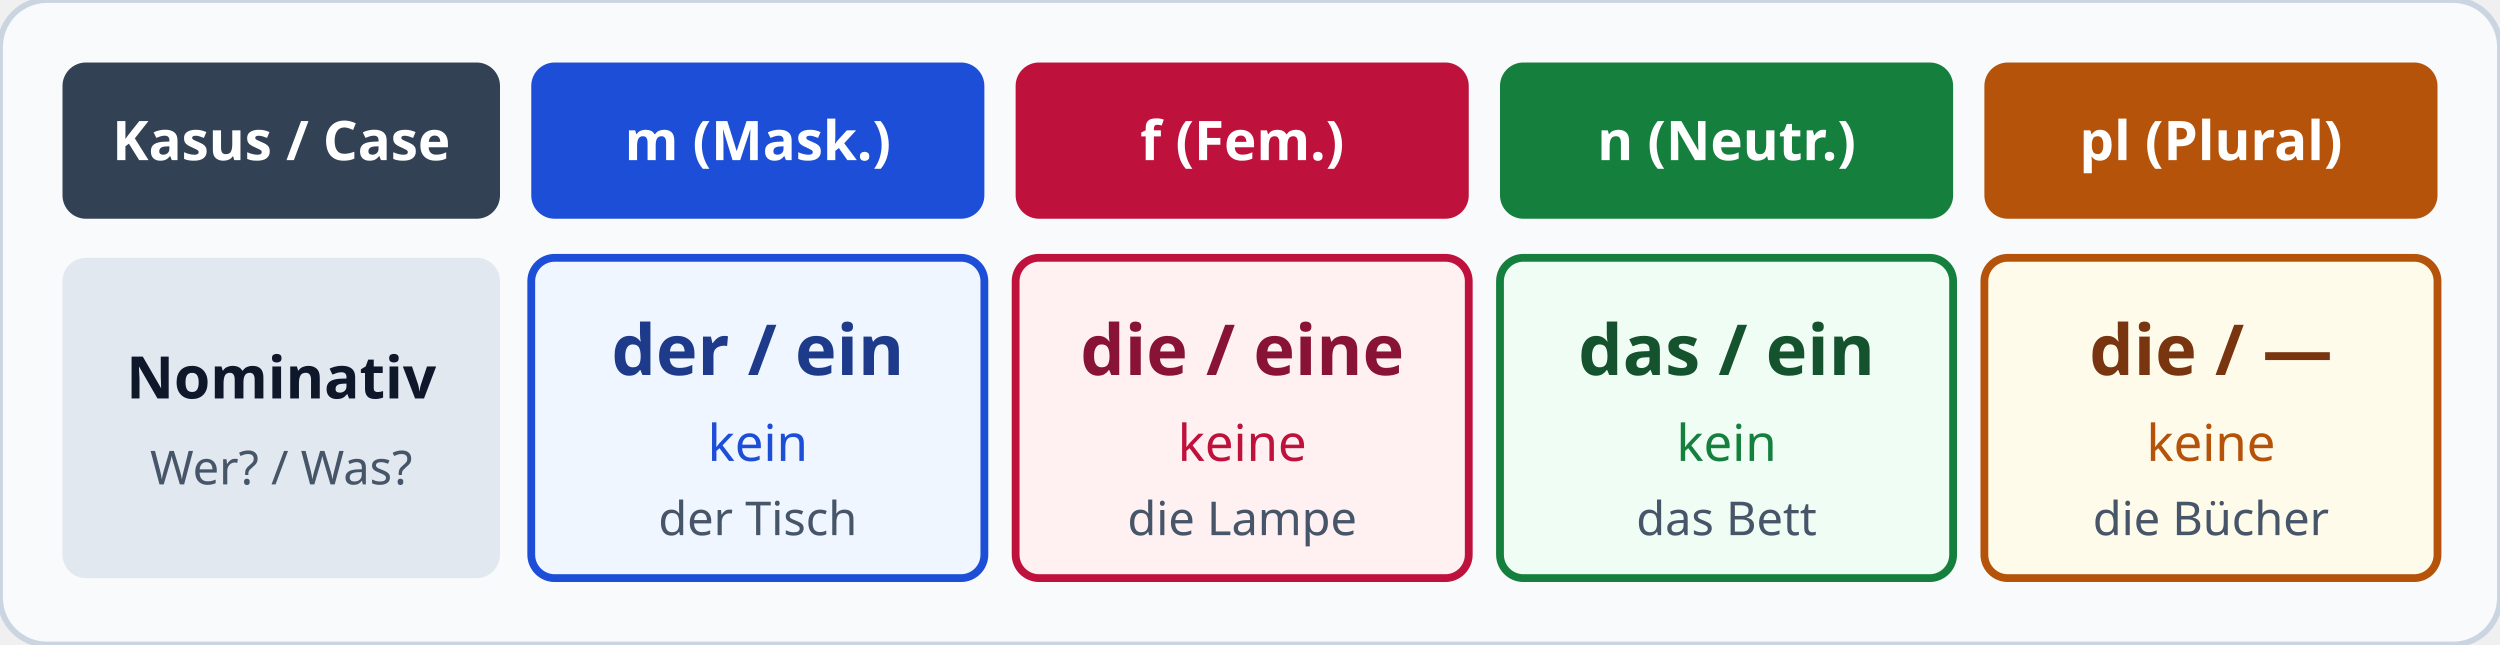
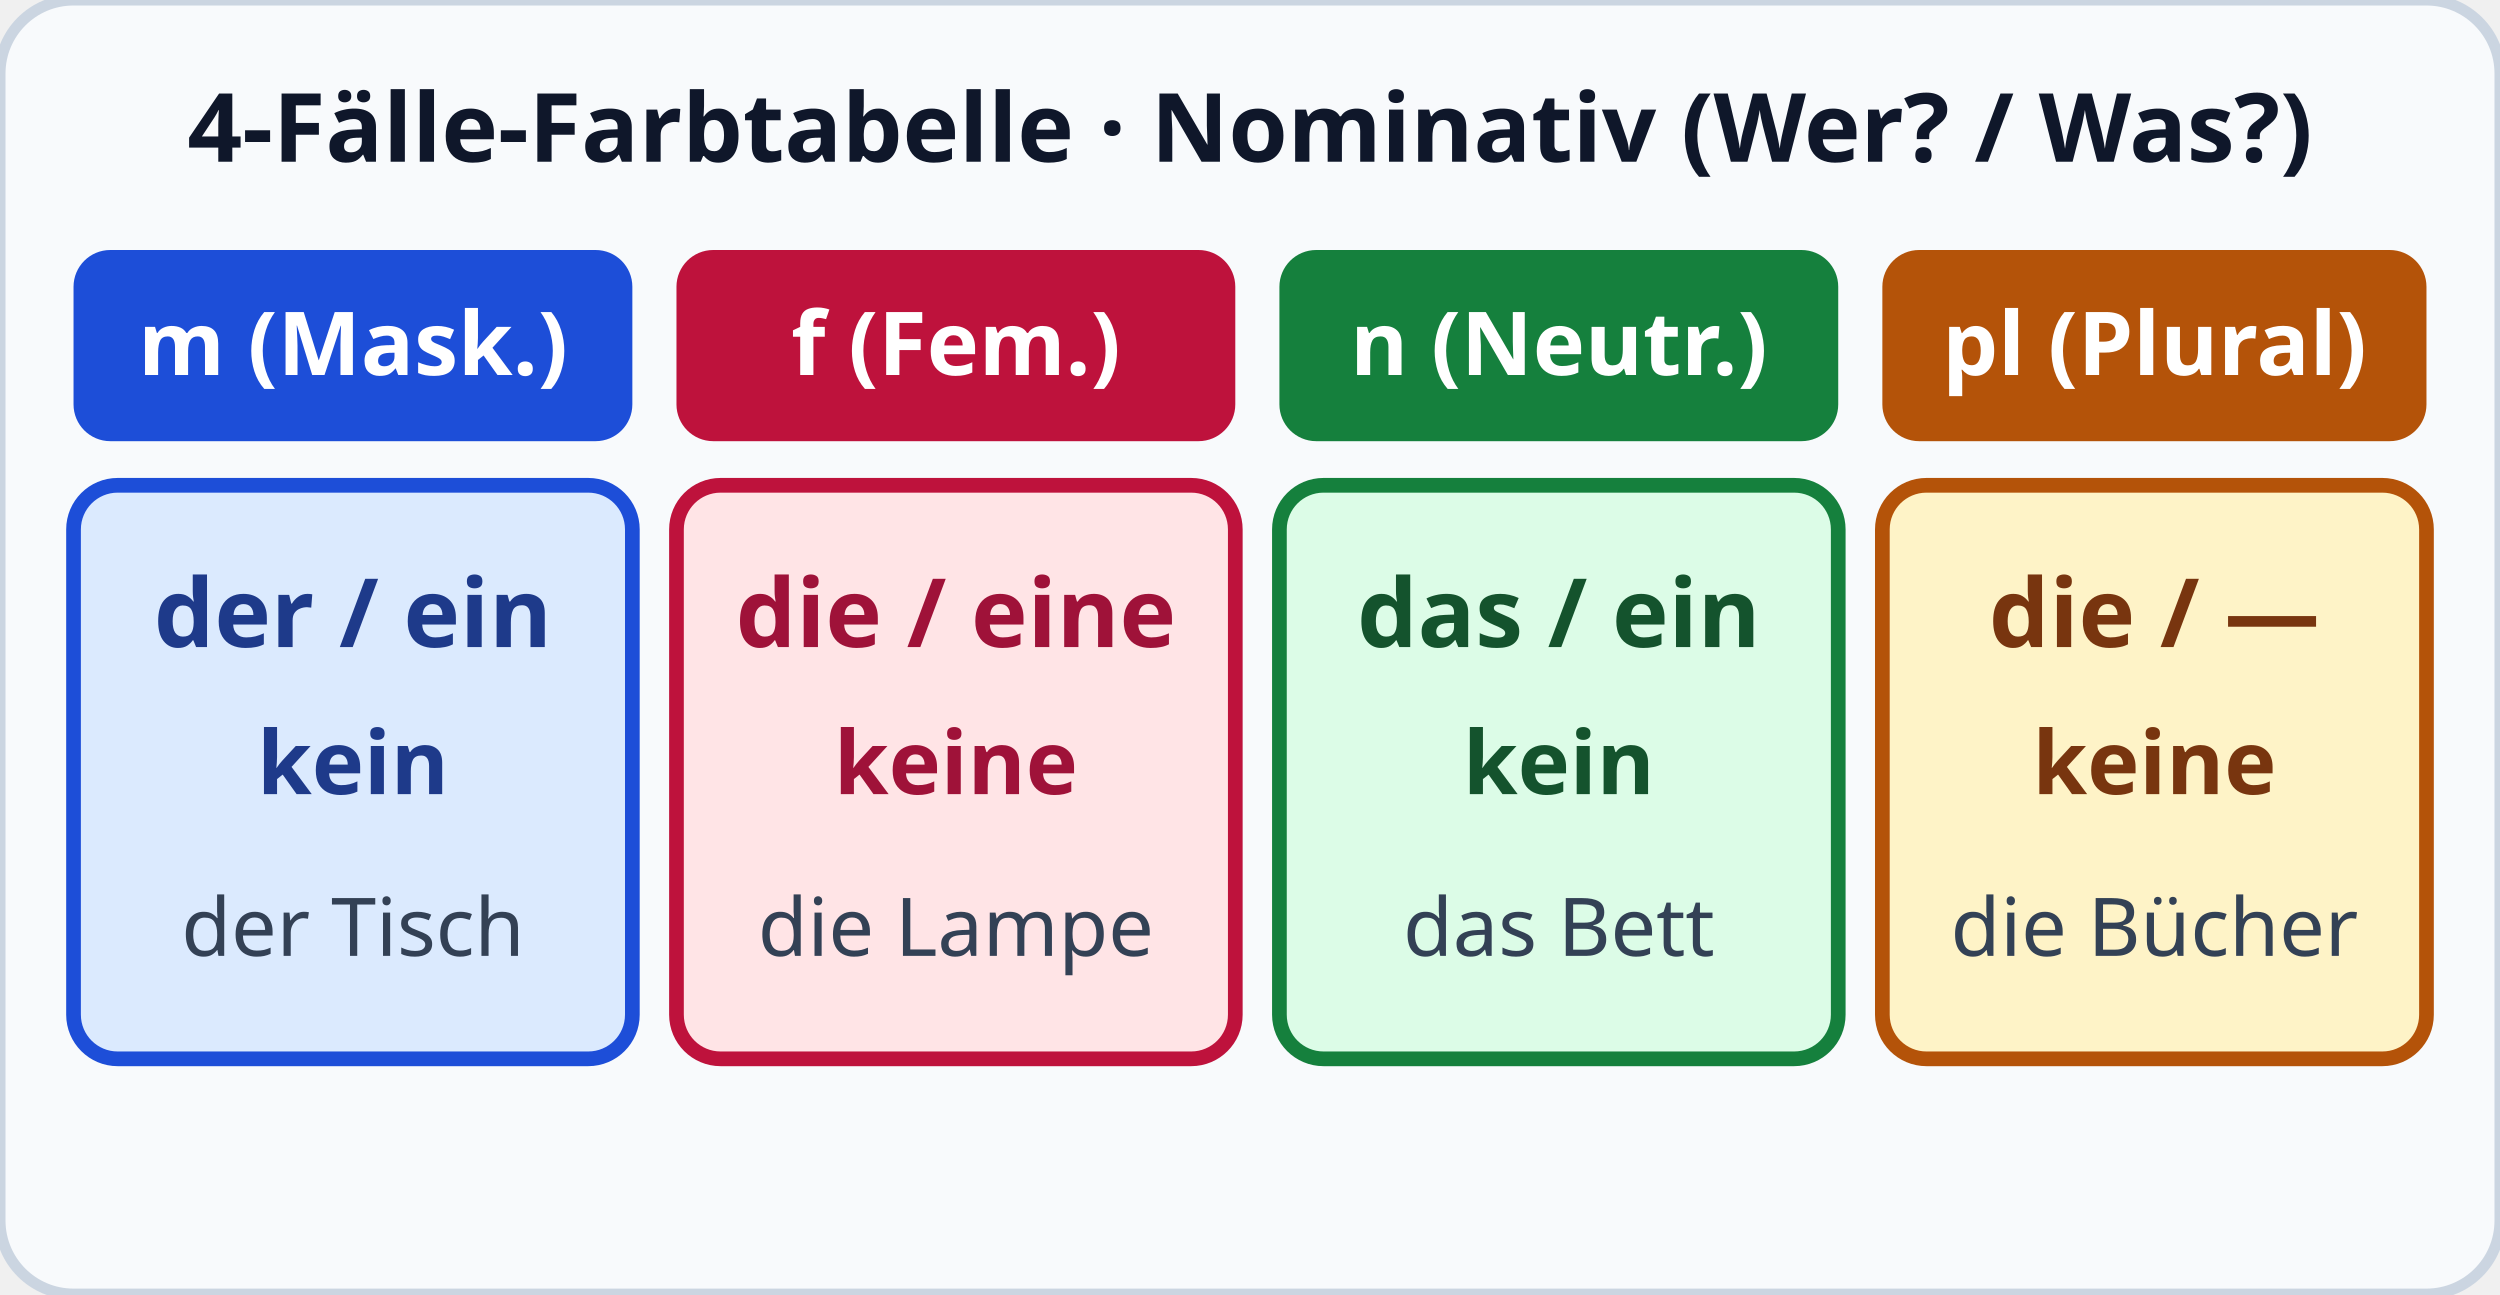
- <svg xmlns="http://www.w3.org/2000/svg" viewBox="0 0 640 165" role="img" aria-label="4-Case Color Table: Nominative">
-   <rect width="640" height="165" rx="12" fill="#f8fafc" stroke="#cbd5e1" stroke-width="1.5" />
-   <rect x="16" y="16" width="112" height="40" rx="6" fill="#334155" />
-   <text x="72" y="41" text-anchor="middle" font-family="system-ui, sans-serif" font-size="14" font-weight="700" fill="#ffffff">Kasus / Case</text>
-   <rect x="136" y="16" width="116" height="40" rx="6" fill="#1d4ed8" />
-   <text x="194" y="41" text-anchor="middle" font-family="system-ui, sans-serif" font-size="14" font-weight="700" fill="#ffffff">m (Mask.)</text>
-   <rect x="260" y="16" width="116" height="40" rx="6" fill="#be123c" />
-   <text x="318" y="41" text-anchor="middle" font-family="system-ui, sans-serif" font-size="14" font-weight="700" fill="#ffffff">f (Fem.)</text>
-   <rect x="384" y="16" width="116" height="40" rx="6" fill="#15803d" />
-   <text x="442" y="41" text-anchor="middle" font-family="system-ui, sans-serif" font-size="14" font-weight="700" fill="#ffffff">n (Neutr.)</text>
-   <rect x="508" y="16" width="116" height="40" rx="6" fill="#b45309" />
-   <text x="566" y="41" text-anchor="middle" font-family="system-ui, sans-serif" font-size="14" font-weight="700" fill="#ffffff">pl (Plural)</text>
-   <rect x="16" y="66" width="112" height="82" rx="6" fill="#e2e8f0" />
-   <text x="72" y="102" text-anchor="middle" font-family="system-ui, sans-serif" font-size="15" font-weight="700" fill="#0f172a">Nominativ</text>
-   <text x="72" y="124" text-anchor="middle" font-family="system-ui, sans-serif" font-size="12" fill="#475569">Wer? / Was?</text>
-   <rect x="136" y="66" width="116" height="82" rx="6" fill="#eff6ff" stroke="#1d4ed8" stroke-width="2" />
-   <text x="194" y="96" text-anchor="middle" font-family="system-ui, sans-serif" font-size="18" font-weight="700" fill="#1e3a8a">der / ein</text>
-   <text x="194" y="118" text-anchor="middle" font-family="system-ui, sans-serif" font-size="13" fill="#1d4ed8">kein</text>
-   <text x="194" y="137" text-anchor="middle" font-family="system-ui, sans-serif" font-size="12" fill="#475569">der Tisch</text>
-   <rect x="260" y="66" width="116" height="82" rx="6" fill="#fff1f2" stroke="#be123c" stroke-width="2" />
-   <text x="318" y="96" text-anchor="middle" font-family="system-ui, sans-serif" font-size="18" font-weight="700" fill="#881337">die / eine</text>
-   <text x="318" y="118" text-anchor="middle" font-family="system-ui, sans-serif" font-size="13" fill="#be123c">keine</text>
-   <text x="318" y="137" text-anchor="middle" font-family="system-ui, sans-serif" font-size="12" fill="#475569">die Lampe</text>
-   <rect x="384" y="66" width="116" height="82" rx="6" fill="#f0fdf4" stroke="#15803d" stroke-width="2" />
-   <text x="442" y="96" text-anchor="middle" font-family="system-ui, sans-serif" font-size="18" font-weight="700" fill="#14532d">das / ein</text>
-   <text x="442" y="118" text-anchor="middle" font-family="system-ui, sans-serif" font-size="13" fill="#15803d">kein</text>
-   <text x="442" y="137" text-anchor="middle" font-family="system-ui, sans-serif" font-size="12" fill="#475569">das Bett</text>
-   <rect x="508" y="66" width="116" height="82" rx="6" fill="#fffbeb" stroke="#b45309" stroke-width="2" />
-   <text x="566" y="96" text-anchor="middle" font-family="system-ui, sans-serif" font-size="18" font-weight="700" fill="#78350f">die / —</text>
-   <text x="566" y="118" text-anchor="middle" font-family="system-ui, sans-serif" font-size="13" fill="#b45309">keine</text>
-   <text x="566" y="137" text-anchor="middle" font-family="system-ui, sans-serif" font-size="12" fill="#475569">die Bücher</text>
+ <svg xmlns="http://www.w3.org/2000/svg" viewBox="0 0 340 176" role="img" aria-label="4-Case Color Table: Nominative">
+   <rect width="340" height="176" rx="10" fill="#f8fafc" stroke="#cbd5e1" stroke-width="1.5" />
+   <text x="170" y="22" text-anchor="middle" font-family="system-ui, sans-serif" font-size="13" font-weight="700" fill="#0f172a">4-Fälle-Farbtabelle · Nominativ (Wer? / Was?)</text>
+   <rect x="10" y="34" width="76" height="26" rx="5" fill="#1d4ed8" />
+   <text x="48" y="51" text-anchor="middle" font-family="system-ui, sans-serif" font-size="12" font-weight="700" fill="#ffffff">m (Mask.)</text>
+   <rect x="92" y="34" width="76" height="26" rx="5" fill="#be123c" />
+   <text x="130" y="51" text-anchor="middle" font-family="system-ui, sans-serif" font-size="12" font-weight="700" fill="#ffffff">f (Fem.)</text>
+   <rect x="174" y="34" width="76" height="26" rx="5" fill="#15803d" />
+   <text x="212" y="51" text-anchor="middle" font-family="system-ui, sans-serif" font-size="12" font-weight="700" fill="#ffffff">n (Neutr.)</text>
+   <rect x="256" y="34" width="74" height="26" rx="5" fill="#b45309" />
+   <text x="293" y="51" text-anchor="middle" font-family="system-ui, sans-serif" font-size="12" font-weight="700" fill="#ffffff">pl (Plural)</text>
+   <rect x="10" y="66" width="76" height="78" rx="6" fill="#dbeafe" stroke="#1d4ed8" stroke-width="2" />
+   <text x="48" y="88" text-anchor="middle" font-family="system-ui, sans-serif" font-size="13" font-weight="800" fill="#1e3a8a">der / ein</text>
+   <text x="48" y="108" text-anchor="middle" font-family="system-ui, sans-serif" font-size="12" font-weight="600" fill="#1e3a8a">kein</text>
+   <text x="48" y="130" text-anchor="middle" font-family="system-ui, sans-serif" font-size="11" fill="#334155">der Tisch</text>
+   <rect x="92" y="66" width="76" height="78" rx="6" fill="#ffe4e6" stroke="#be123c" stroke-width="2" />
+   <text x="130" y="88" text-anchor="middle" font-family="system-ui, sans-serif" font-size="13" font-weight="800" fill="#9f1239">die / eine</text>
+   <text x="130" y="108" text-anchor="middle" font-family="system-ui, sans-serif" font-size="12" font-weight="600" fill="#9f1239">keine</text>
+   <text x="130" y="130" text-anchor="middle" font-family="system-ui, sans-serif" font-size="11" fill="#334155">die Lampe</text>
+   <rect x="174" y="66" width="76" height="78" rx="6" fill="#dcfce7" stroke="#15803d" stroke-width="2" />
+   <text x="212" y="88" text-anchor="middle" font-family="system-ui, sans-serif" font-size="13" font-weight="800" fill="#14532d">das / ein</text>
+   <text x="212" y="108" text-anchor="middle" font-family="system-ui, sans-serif" font-size="12" font-weight="600" fill="#14532d">kein</text>
+   <text x="212" y="130" text-anchor="middle" font-family="system-ui, sans-serif" font-size="11" fill="#334155">das Bett</text>
+   <rect x="256" y="66" width="74" height="78" rx="6" fill="#fef3c7" stroke="#b45309" stroke-width="2" />
+   <text x="293" y="88" text-anchor="middle" font-family="system-ui, sans-serif" font-size="13" font-weight="800" fill="#78350f">die / —</text>
+   <text x="293" y="108" text-anchor="middle" font-family="system-ui, sans-serif" font-size="12" font-weight="600" fill="#78350f">keine</text>
+   <text x="293" y="130" text-anchor="middle" font-family="system-ui, sans-serif" font-size="11" fill="#334155">die Bücher</text>
</svg>
